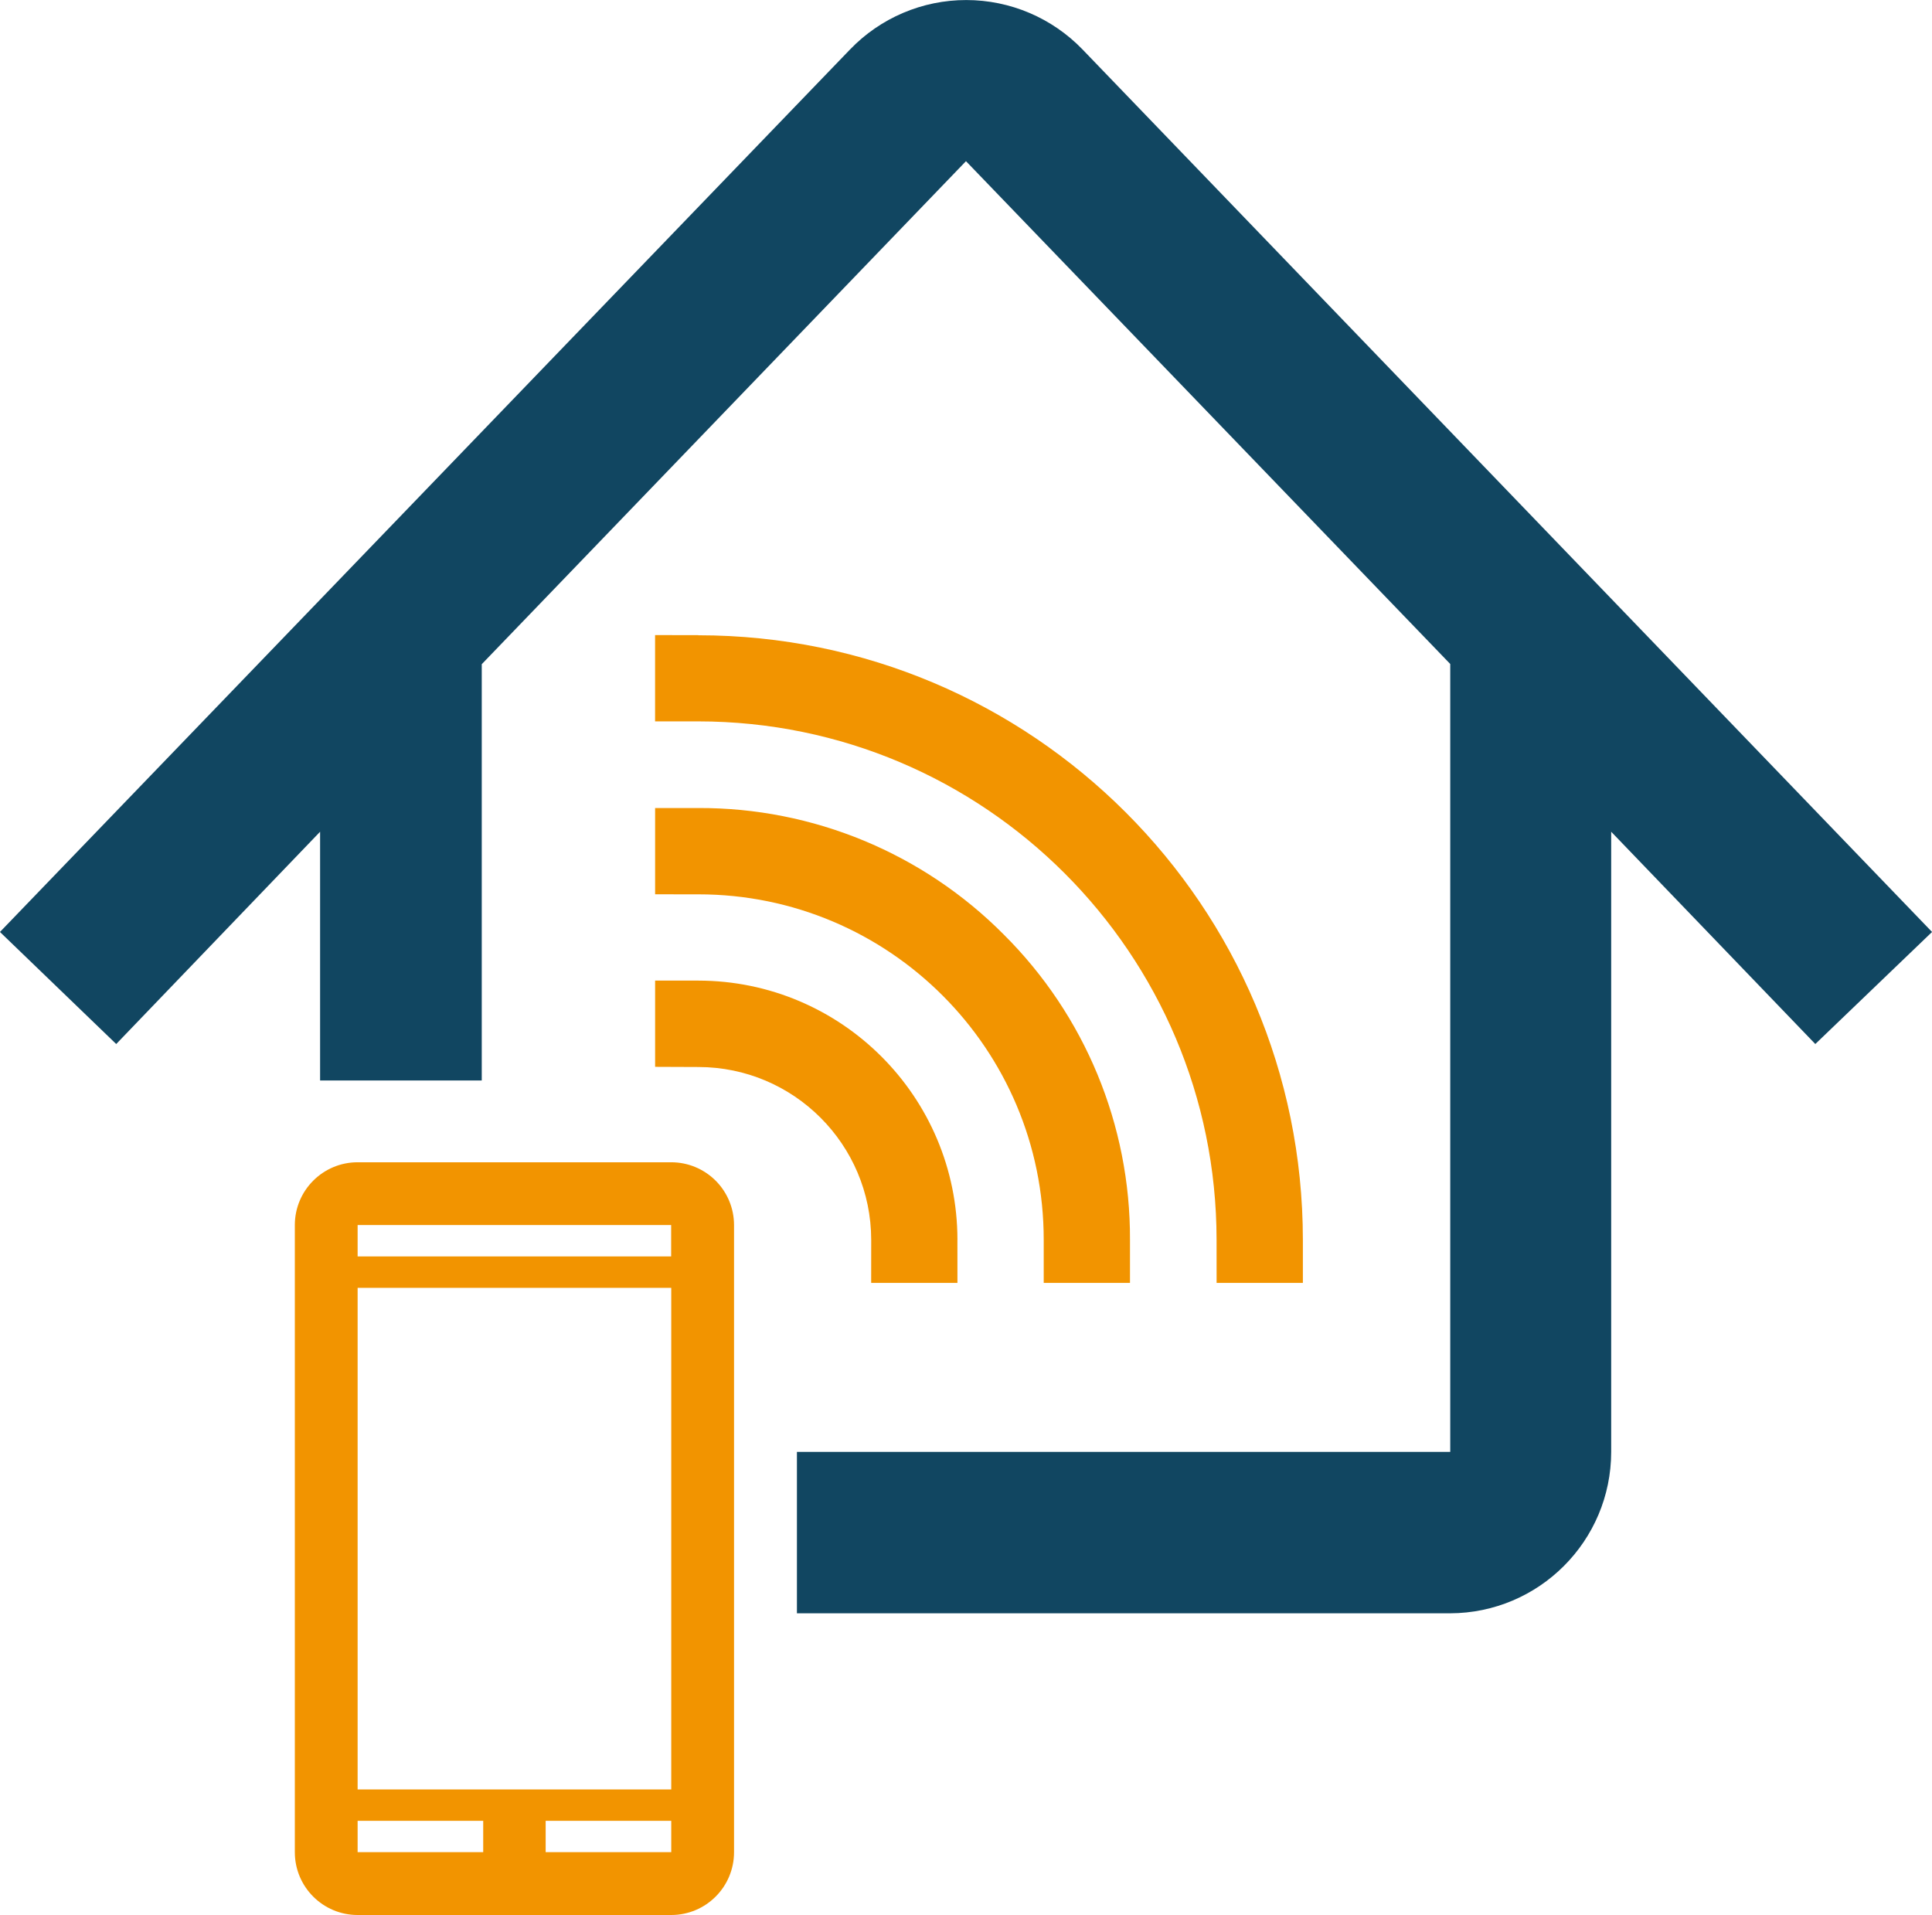
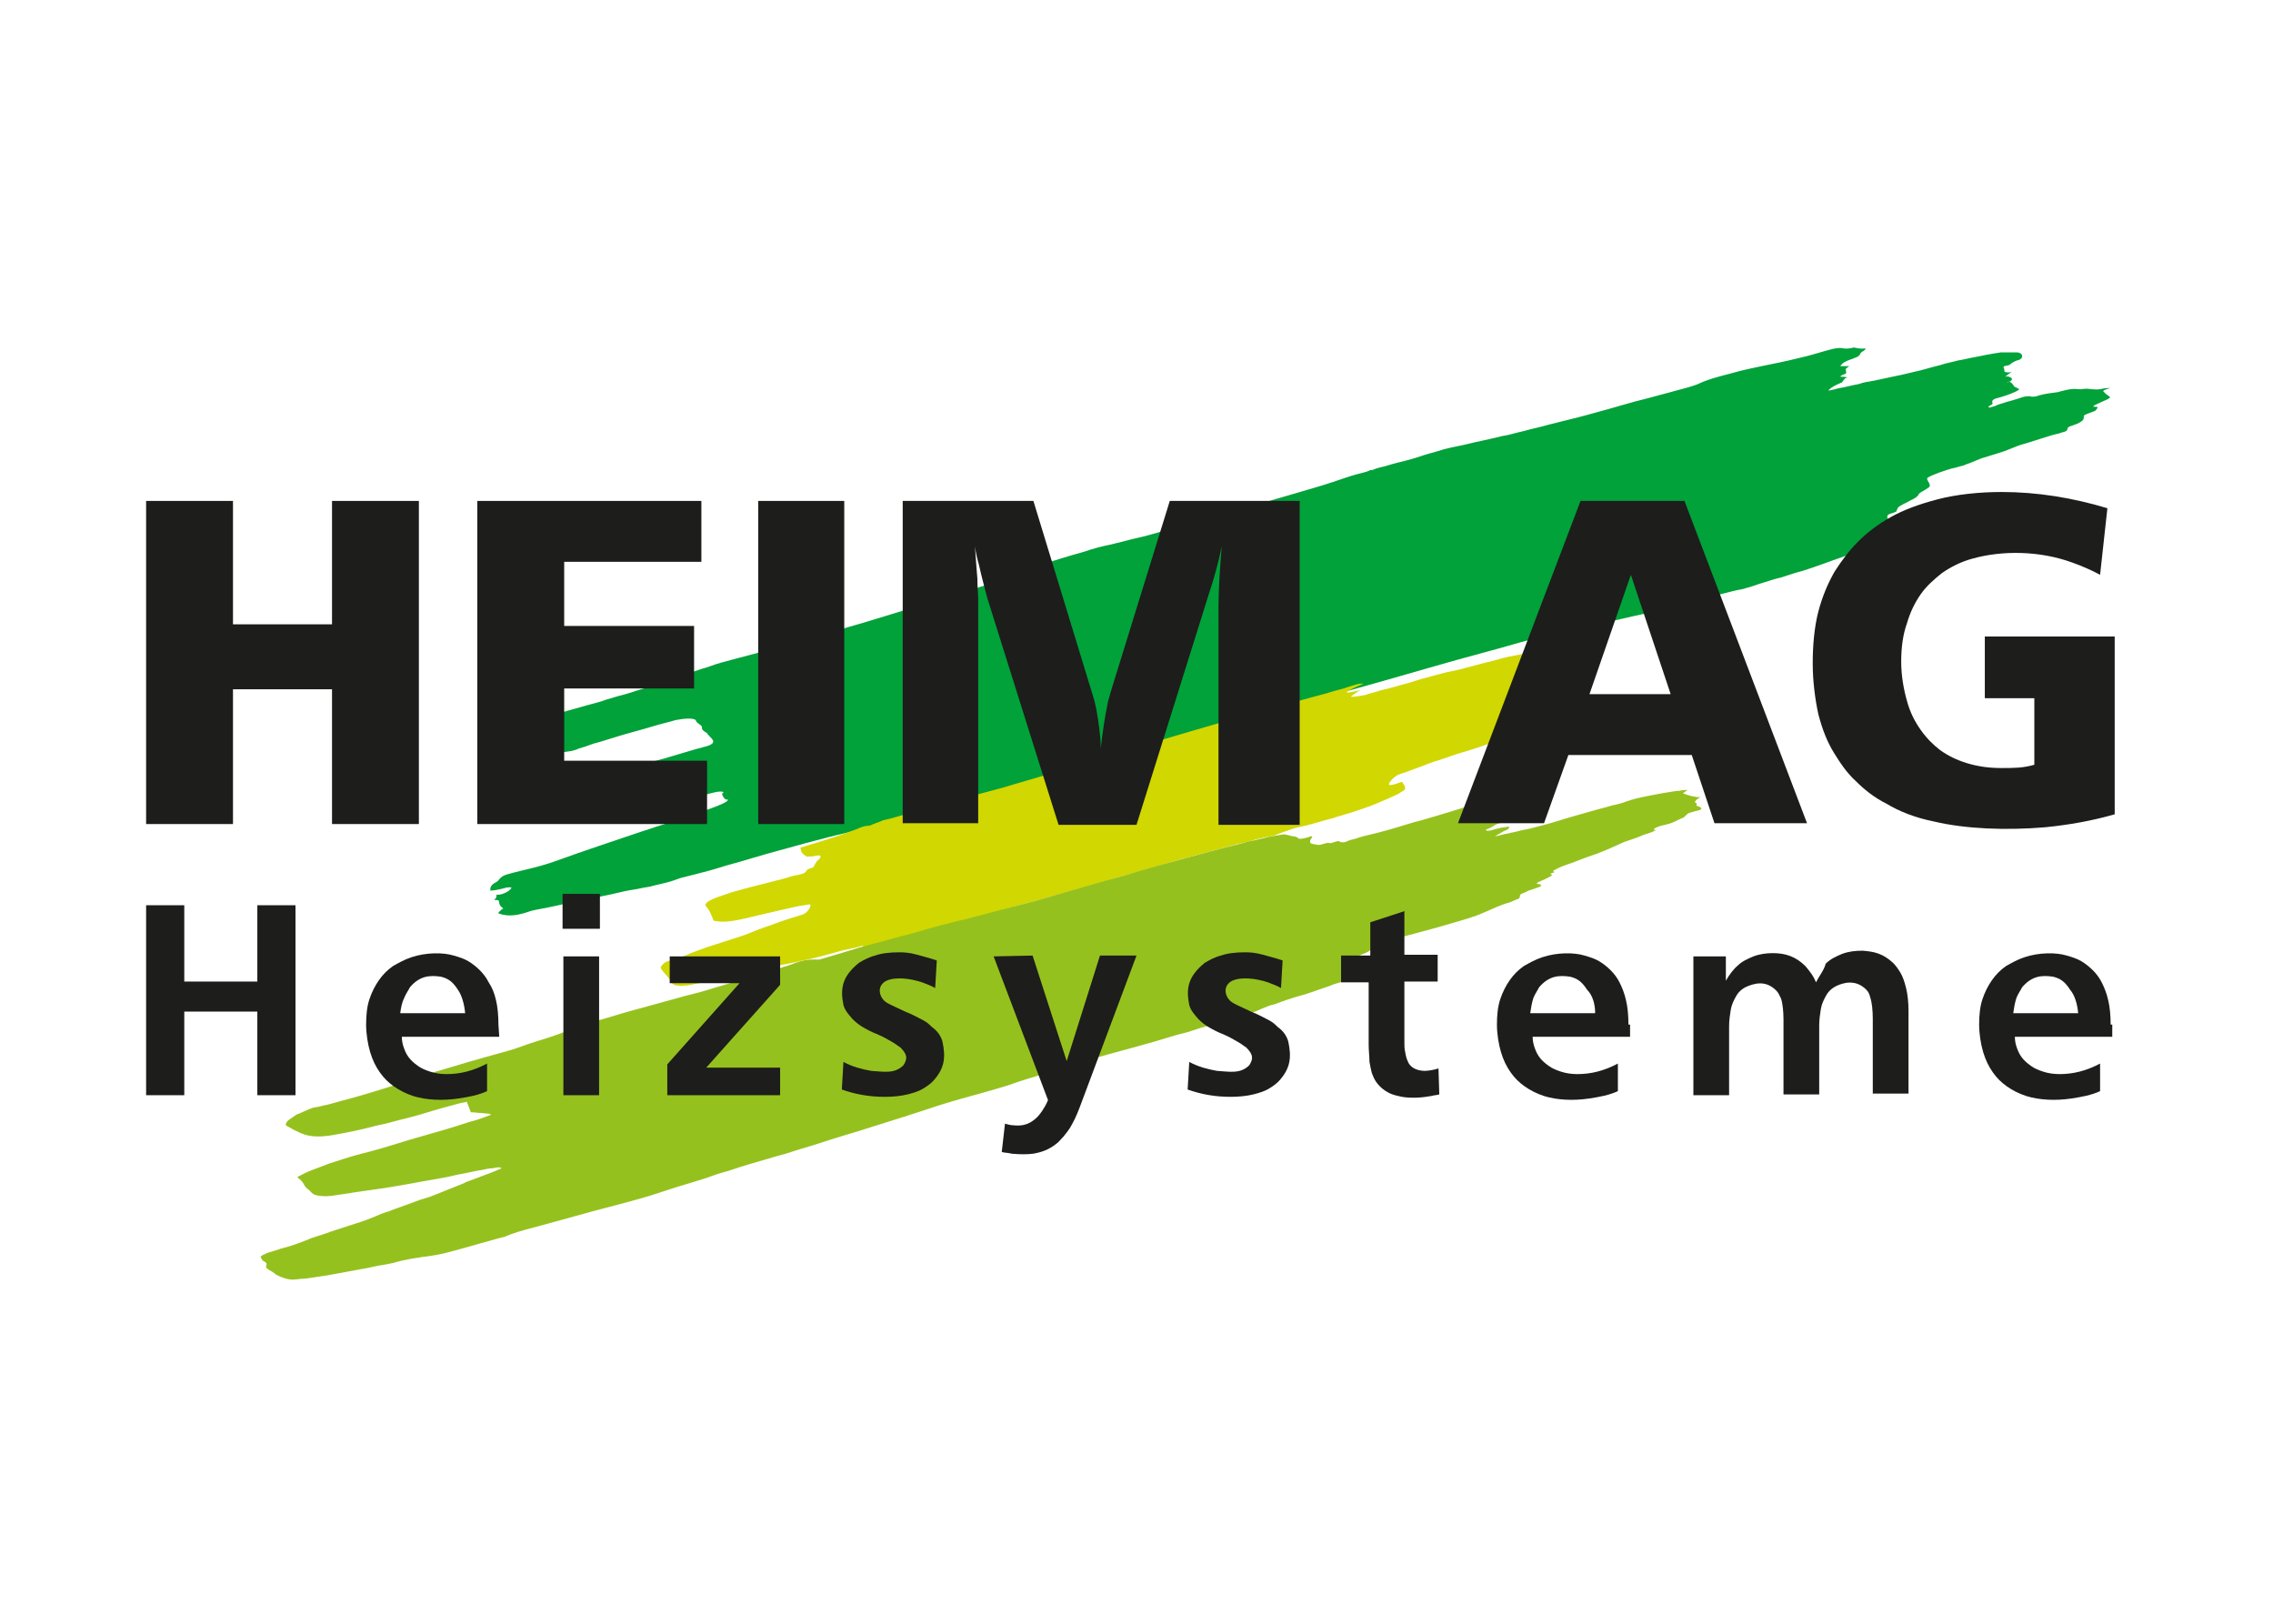
- <svg xmlns="http://www.w3.org/2000/svg" width="39.999" height="39.646" viewBox="0 0 39.999 39.646">
-   <g id="ga_icon_02" transform="translate(-557.001 -418.13)">
-     <g id="Group_568" data-name="Group 568" transform="translate(78 201.248)">
-       <path id="Subtraction_11" data-name="Subtraction 11" d="M-9574.979,20357.154H-9588.5v-3.342h13.526V20337.5L-9585,20327.09l-10.025,10.414v8.619h-3.347v-5.15l-4.221,4.395-2.407-2.32,17.6-18.271a3.335,3.335,0,0,1,2.407-1.023,3.346,3.346,0,0,1,2.406,1.023l17.588,18.271-2.417,2.32-4.226-4.395v12.84A3.344,3.344,0,0,1-9574.979,20357.154Z" transform="translate(10084 -20106.871)" fill="#114661" />
-     </g>
-     <path id="smartphone" d="M167.791,0H161.3A1.3,1.3,0,0,0,160,1.3V14.284a1.3,1.3,0,0,0,1.3,1.3h6.493a1.3,1.3,0,0,0,1.3-1.3V1.3A1.3,1.3,0,0,0,167.791,0Zm0,1.3v.649H161.3V1.3ZM161.3,12.985V2.6h6.493V12.985Zm0,.649h2.6v.649h-2.6Zm6.493.649h-2.6v-.649h2.6l0,.649Z" transform="translate(403.105 442.193)" fill="#f29400" />
-     <path id="Path_1982" data-name="Path 1982" d="M227.578,360.724l.632.631-1.263,1.263-.631-.632a3.582,3.582,0,0,0-5.058,0l-.637.632-1.263-1.263.632-.631a5.37,5.37,0,0,1,7.589,0Zm-3.794-5.147a8.863,8.863,0,0,0-6.321,2.621l-.631.631,1.263,1.263.632-.631a7.15,7.15,0,0,1,10.115,0l.631.631,1.263-1.263-.631-.631A8.863,8.863,0,0,0,223.784,355.577Zm-8.852.09-.632.631,1.263,1.263.631-.631a10.739,10.739,0,0,1,15.178,0l.632.631,1.263-1.263-.631-.631a12.52,12.52,0,0,0-17.7,0Z" transform="translate(670.971 27.805) rotate(45)" fill="#f29400" />
-   </g>
+ <svg xmlns="http://www.w3.org/2000/svg" version="1.1" id="Ebene_2_00000114777933901485981580000007536980042154382739_" x="0px" y="0px" viewBox="0 0 280 200" style="enable-background:new 0 0 280 200;" xml:space="preserve">
+   <style type="text/css">
+ 	.st0{fill-rule:evenodd;clip-rule:evenodd;fill:#00A239;}
+ 	.st1{fill-rule:evenodd;clip-rule:evenodd;fill:#D1D700;}
+ 	.st2{fill-rule:evenodd;clip-rule:evenodd;fill:#95C11E;}
+ 	.st3{fill-rule:evenodd;clip-rule:evenodd;fill:#1D1D1B;}
+ </style>
+   <path class="st0" d="M120.7,72.3c-0.8,0.3-1.7,0.6-3,1s-3,0.9-4.7,1.4c-1.8,0.5-3.6,1.1-6.3,1.9c-2.7,0.8-6.2,1.8-8.6,2.5  s-3.7,1-4.7,1.3c-2.2,0.6-3.1,0.8-4.5,1.2c-0.8,0.2-1.7,0.6-2.5,0.8c-2.1,0.7-3.2,1.1-4.6,1.6s-2.9,0.9-4.4,1.4  c-0.8,0.2-1.8,0.5-2.8,0.8c-0.5,0.2-0.9,0.3-2.4,0.7c-1.4,0.4-3.9,1.1-5.3,1.5s-1.8,0.4-2.3,0.5c-0.4,0.1-0.9,0.2-1.3,0.2  c-0.4,0-0.6,0.1-0.8,0.1s-0.3,0-0.4,0.1c-0.2,0.3,0.2,0.7,0.2,1.2c0,0.1,0.3,0.6,0.7,1c0.5,0.6,1.1,1,1.5,1.2  c0.2,0.1,0.4,0.1,0.6,0.2c0.2,0,0.4,0,1,0c0.5,0,1.4-0.1,2-0.1c1.1-0.1,1.6-0.2,2.3-0.3c0.3-0.1,0.5-0.1,0.9-0.3  c0.4-0.1,1-0.3,1.8-0.6c0.8-0.2,1.7-0.5,3-0.9s2.9-0.8,4.2-1.2c1.3-0.4,2.3-0.6,2.9-0.8c1-0.2,2.2-0.3,2.5,0  c0.1,0.3,0.2,0.3,0.7,0.7c0.2,0.3-0.2,0.4,0.7,0.9c0.2,0.5,1.6,1.1,0,1.6c-1.6,0.4-4.1,1.2-5.9,1.7s-3,0.8-3.9,1  c-2,0.5-2.5,0.6-3.7,0.8c-0.6,0.2-1.4,0.4-2.1,0.5c-0.6,0.1-1.1,0.2-1.7,0.3c-0.6,0.1-1.5,0.2-2.1,0.4c-1.1,0.3-1.2,0.8-1.3,1.3  c0.2,0,0.5,0.1,0.6,0.1s0.2,0.1,0.2,0.2c-0.3,0.1-0.6,0.1-0.9,0.1c-0.2,0.2-0.2,0.4,0.5,0.8c0.2,0.2-0.3,0.4,0.7,0.7  c0.1,0.2,0.4,0.4,0.3,0.5c-0.2,0.2-0.6,0.4,0.1,0.9c0.1,0.1,0.4,0.1,0.6,0.1s0.4,0,0.9,0c0.4,0,1.1-0.1,1.5-0.1  c0.5-0.1,0.7-0.1,1-0.1s0.5-0.1,1.6-0.3c1.1-0.2,3-0.5,4.1-0.7s1.4-0.2,1.8-0.3c1.6-0.4,4-0.8,6.1-1.5c0.8-0.2,1.6-0.5,2.1-0.6  c0.8-0.2,0.9-0.2,1.3-0.2c0.4,0.1,0.2,0.1,0.1,0.2s0,0.4,0.3,0.7c0.1,0.1,0.3,0.1,0.4,0.1c-0.1,0.2-0.3,0.3-0.7,0.5  c-0.6,0.3-2.3,0.9-3.8,1.4c-0.7,0.2-1.2,0.4-2,0.7c-1.4,0.4-3.2,1-4.7,1.5c-3.2,1.1-6.6,2.2-9.6,3.3c-1.6,0.6-3.2,1-4.5,1.3  c-0.4,0.1-0.8,0.2-1.2,0.3c-0.6,0.2-1.2,0.2-1.7,0.8c-0.3,0.5-0.9,0.4-1.1,1.1c0,0.1,0,0.2,0,0.3c0.3,0,1-0.1,1.7-0.3  c0.3-0.1,0.4-0.1,0.6-0.1c0.1,0,0.3,0,0.3,0c0,0.3-0.8,0.8-1.5,0.9c-0.1,0-0.3,0-0.3,0c-0.1,0.1,0,0.3-0.1,0.4s-0.2,0.2-0.2,0.2  c0,0.1,0.2,0,0.5,0.1c0.2,0.2-0.1,0.5,0.6,1c-0.2,0.1-0.4,0.3-0.5,0.4s-0.1,0.1-0.1,0.2c1.3,0.5,2.6,0.2,4-0.3  c0.8-0.2,2.1-0.4,3.4-0.7c1.4-0.3,2.4-0.6,3.3-0.7c0.9-0.2,2.7-0.5,4.3-0.9c0.8-0.2,1.5-0.3,2.1-0.4c0.5-0.1,0.9-0.2,1.6-0.3  c0.7-0.2,1.7-0.4,2.4-0.6c0.7-0.2,1.1-0.4,1.5-0.5s0.8-0.2,1.6-0.4c0.8-0.2,2-0.5,3.9-1.1c1.9-0.5,4.4-1.3,6.3-1.8s3.2-0.9,4.4-1.2  c1.2-0.3,2.2-0.6,4-1c1.8-0.5,4.2-1.1,6.6-1.8c2.4-0.7,4.7-1.3,6.4-1.8c1.7-0.5,2.8-0.7,3.8-1s2-0.5,3.6-0.9c1.5-0.4,3.7-1,5.9-1.7  s4.6-1.4,7.3-2.2c2.6-0.8,5.6-1.6,7.4-2.2c1.9-0.5,2.7-0.8,3.2-0.9s0.7-0.2,1-0.3c0.3-0.1,0.7-0.2,1.4-0.4c0.7-0.2,1.7-0.5,2.7-0.8  c1.1-0.3,2.2-0.6,3.7-1.1c1.5-0.4,3.4-0.9,6-1.6c2.5-0.7,5.7-1.6,8.5-2.4s5.2-1.5,7.7-2.2s5.2-1.4,6.9-1.9s2.6-0.7,3.4-0.9  c0.9-0.2,1.8-0.5,2.5-0.6c1.8-0.4,2.9-0.6,4.1-0.9c0.9-0.2,1.8-0.4,2.7-0.6c1.3-0.3,3-0.7,4.1-0.9c0.4-0.1,0.8-0.2,1.5-0.3  c0.7-0.2,1.6-0.4,2.6-0.7c1-0.3,2.1-0.6,3.2-0.9c1.1-0.3,2.3-0.6,3.1-0.8c0.8-0.2,1.2-0.2,1.7-0.4c0.5-0.1,1.2-0.4,1.9-0.6  s1.5-0.5,2.4-0.7c0.9-0.3,1.8-0.6,2.6-0.8c1.9-0.6,3.1-1.1,4.6-1.6s3.3-1.5,5.2-2c0.2-0.1,0.4-0.2,0.6-0.4l-1,0.2  c0.1-0.1,0.2-0.2,0.3-0.3c0.1-0.1,0.2-0.1,0.1-0.2c-0.2-0.1-0.6-0.1-1.3,0c-0.1,0-0.2,0-0.2-0.1c0.4-0.2,0.8-0.4,1.1-0.5  s0.6-0.2,0.7-0.3c0.1-0.1,0-0.1,0-0.2c-0.2-0.1-0.3-0.3,0-0.5c0.8-0.3,0-0.6,0.4-1c0.3-0.2,0.4-0.1,1-0.4c0.1-0.2,0.1-0.5,0.5-0.7  c0.3-0.2,0.8-0.4,1.3-0.7c0.5-0.2,0.9-0.5,1-0.8c0.2-0.2,0.7-0.4,1.1-0.7c0.6-0.3-0.2-0.9-0.1-1.2c0.1-0.1,0.3-0.2,0.5-0.3  s0.5-0.2,1-0.4c0.6-0.2,1.4-0.5,2-0.6c0.6-0.2,0.9-0.2,1.3-0.4c0.9-0.3,1.6-0.7,2.4-0.9c1.2-0.4,2.1-0.6,3-1  c0.3-0.1,0.7-0.3,1.3-0.5c0.7-0.2,1.7-0.5,2.6-0.8c0.9-0.3,1.6-0.5,2.1-0.6c0.5-0.2,0.9-0.2,1-0.4c0.1-0.1,0.1-0.2,0.1-0.3  c0.3-0.3,1-0.3,1.7-0.8c0.3-0.2,0.3-0.4,0.3-0.7c0.2-0.2,0.7-0.3,1.4-0.6c0.1-0.1,0.2-0.2,0.3-0.4c0-0.1-0.2-0.1-0.3-0.1  c-0.2,0-0.3,0-0.2-0.1c0.1-0.1,0.6-0.3,1-0.5c0.5-0.2,0.9-0.4,1-0.5c0.1-0.2-0.4-0.3-0.7-0.7c-0.4-0.2,0.4-0.4,0.8-0.5  c-0.4,0-0.7,0-1.1,0.1c-0.9,0.2-1.6-0.1-2.2,0s-0.9,0-1.2,0c-0.5,0-1.3,0.2-2,0.4c-0.8,0.1-1.6,0.2-2.3,0.4  c-0.5,0.2-0.9,0.2-1.2,0.1c-0.6,0-0.8,0.1-1.4,0.3c-0.4,0.1-0.9,0.3-1.4,0.4c-0.5,0.2-1.1,0.3-1.4,0.5c-0.4,0.1-0.6,0.2-0.7,0.2  c-0.3-0.1-0.2-0.1,0.3-0.4c0.2-0.2-0.3-0.4,0.4-0.7c0.4-0.1,1.1-0.3,1.9-0.6c0.5-0.2,0.9-0.4,1-0.5s-0.2-0.2-0.4-0.3  c-0.3-0.1-0.2-0.3-0.6-0.6c-0.1-0.1-0.3-0.1-0.5,0c0.4,0,0.9-0.4,0.5-0.6c-0.2-0.1-0.4-0.2-0.7-0.1l0.8-0.6c-0.3,0.1-0.6,0.1-0.8,0  c-0.1,0-0.1-0.1-0.1-0.3c0-0.1-0.1-0.2-0.1-0.3c0.1-0.2,0.5-0.1,0.8-0.3c0.2-0.2,0.7-0.5,1.2-0.6c0.3-0.2,0.3-0.3,0.3-0.5  c-0.1-0.3-0.4-0.4-0.7-0.4c-0.6,0-1,0-1.9,0c-0.6,0.1-1.3,0.2-1.8,0.3s-0.9,0.2-1.5,0.3s-1.3,0.3-2,0.4c-0.7,0.2-1.4,0.3-2.3,0.6  c-0.9,0.2-2.1,0.6-3.1,0.8c-0.9,0.2-1.6,0.4-2.2,0.5c-1.4,0.3-1.9,0.4-2.8,0.6c-0.6,0.1-1.3,0.2-1.8,0.4c-1.1,0.2-1.7,0.4-2.4,0.5  c-0.5,0.1-1,0.3-1.4,0.3c0.5-0.5,1-0.7,1.7-1c0.1-0.1,0.2-0.3,0.3-0.4c0.1-0.1,0.2-0.2,0.4-0.2c-0.3-0.1-0.6-0.1-0.9-0.1  c0.1-0.2,0.3-0.2,0.7-0.4c0.1-0.1-0.1-0.4,0-0.6c0.1-0.1,0.3-0.2,0.4-0.3h-1.1c0.3-0.5,0.9-0.7,1.5-0.9c0.4-0.2,0.8-0.2,1-0.7  c0.1-0.2,0.6-0.3,0.6-0.6c-0.5,0.1-1,0-1.4-0.1c-0.5,0.1-0.9,0.2-1.4,0.1c-0.4-0.1-1,0-1.7,0.2c-0.8,0.2-2.3,0.7-3.7,1  c-2,0.5-3.2,0.7-4.6,1c-1,0.2-2.4,0.5-3.8,0.9c-0.8,0.2-1.5,0.4-2.2,0.6c-0.6,0.2-1.2,0.4-1.6,0.6c-0.4,0.2-0.8,0.3-1.4,0.5  c-1.4,0.4-3.4,0.9-5.2,1.4c-2.1,0.5-3.9,1.1-5.8,1.6c-2.1,0.6-4.2,1.1-6.2,1.6c-1,0.3-2.1,0.5-3.1,0.8c-1,0.2-1.8,0.5-2.6,0.6  c-2,0.5-3.2,0.7-4.8,1.1c-0.9,0.2-2.1,0.4-3.3,0.8c-0.6,0.2-1.2,0.3-2,0.6c-0.9,0.3-2,0.6-2.9,0.8c-0.8,0.2-1.3,0.4-1.8,0.5  c-0.4,0.1-0.8,0.2-1,0.3s-0.3,0.1-0.4,0.1c-0.1,0-0.1,0-0.3,0.1s-0.6,0.2-1.4,0.4c-0.8,0.2-1.9,0.6-3.1,1c-1.2,0.4-2.6,0.8-4.3,1.3  s-3.8,1.1-6.2,1.8s-5,1.4-7.1,2s-3.5,1-4.6,1.3c-1,0.3-1.6,0.4-2.4,0.6c-0.8,0.2-1.9,0.5-2.8,0.7c-1,0.2-1.8,0.4-3.3,0.9  c-1.5,0.4-3.7,1.1-5.6,1.7s-3.4,1-4.5,1.4C122.3,71.8,121.5,72.1,120.7,72.3" />
+   <path class="st1" d="M105.6,102.1c-0.6,0.2-1.3,0.5-2.5,0.9s-2.8,0.9-4.5,1.4c0.1,0.4,0,0.7,0.8,1.1c0.3,0.1-0.2,0,0.1,0  c0.4,0,0.7,0,1-0.1c0.3,0,0.4-0.1,0.5,0c0.2,0.1,0,0.4-0.3,0.6c-0.2,0.2-0.3,0.5-0.5,0.8c-0.1,0.1-0.3,0.1-0.5,0.2  c-0.5,0.1-0.2,0.5-1.1,0.7c-0.5,0.1-1.1,0.2-1.6,0.4c-1.1,0.3-2.7,0.7-4.3,1.1c-0.8,0.2-1.4,0.4-2.2,0.6c-0.7,0.2-1.5,0.5-2.1,0.7  s-0.9,0.4-1.1,0.5c-0.6,0.4-0.4,0.6-0.1,0.9c0.2,0.3,0.5,0.9,0.7,1.5c1.2,0.3,2.7,0,4-0.3c1.2-0.3,3.8-0.9,5.6-1.3  c0.8-0.2,1.5-0.3,2.2-0.4c0.4-0.1-0.1,1.1-1,1.3c-1,0.3-2.3,0.7-3.6,1.2c-1.5,0.5-2.2,0.8-3.2,1.2c-1.1,0.4-3.1,1-4.9,1.6  c-0.8,0.3-1.4,0.5-1.9,0.7c-0.9,0.4-1.4,0.6-2.2,0.8c-0.3,0.1-0.7,0.2-0.9,0.3c-0.3,0.2-0.6,0.5-0.6,0.7c0,0.3,1,1.1,1.3,1.8  c0.2,0.3,0.5,0.4,0.8,0.4c0.2,0,0.4,0.1,0.8,0c0.4,0,0.9-0.1,1.8-0.3c0.9-0.2,2.1-0.4,3-0.6s1.5-0.3,2.1-0.5c1.2-0.3,2.1-0.5,3-0.7  c1.3-0.3,2.8-0.6,3.9-0.8c0.4-0.1,0.8-0.2,1.3-0.3c1-0.2,2.5-0.6,3.9-1c0.7-0.2,1.3-0.3,1.7-0.4c0.6-0.1,0.8-0.2,1.2-0.3  c0.1,0,0.2,0.1,0.2,0.1c0.1,0.2,0.6,0,1.1-0.1c0.3-0.1,0.6-0.1,1.6-0.4s2.5-0.7,4.3-1.2s3.8-1,5.7-1.6c1.9-0.5,3.8-1.1,6.1-1.7  c4.4-1.2,10.4-2.9,15.9-4.5c2.7-0.8,5.2-1.5,7.1-2c1.9-0.5,3.1-0.8,4.1-1.1c1-0.2,1.8-0.4,2.4-0.6c0.6-0.1,1-0.3,1.4-0.3  c1.1-0.2,0.9-0.2,1.4-0.4c0.3-0.1,0.8-0.3,1.4-0.5c0.5-0.2,1-0.3,1.9-0.5s2.1-0.6,3.3-0.9c1.2-0.4,2.4-0.7,3.2-1  c1.5-0.5,2-0.7,2.9-1.1c0.7-0.3,1.2-0.5,1.8-0.8c0.3-0.1,0.5-0.3,0.7-0.4c0.7-0.3,0.3-0.8,0-1.2c-0.4,0.1-1,0.4-1.5,0.4  c-0.4,0,0.4-1,1.1-1.3c1-0.3,1.9-0.7,2.8-1c0.5-0.2,1-0.4,1.6-0.6c0.7-0.2,1.5-0.5,2.7-0.9c1.3-0.4,3-0.9,4-1.3  c1.1-0.3,1.5-0.5,1.7-0.6c0.3-0.1,0.4-0.2,0.6-0.3c0.5-0.1,0.5-0.3,0.6-0.6c0.2-0.3,0.6-0.5,0.9-0.8c-0.4-0.1-0.8-0.2-1.2-0.2  c-0.5-0.1-0.9-0.2-1.3-0.2c0.1-0.2,0.4-0.4,0.4-0.5c-0.1-0.1-0.3-0.2-0.1-0.4c0.2-0.1,0.8-0.3,1.3-0.4c0.6-0.1,1.6-0.4,2.6-0.7  c0.4-0.1,0.7-0.2,0.9-0.3c0.2-0.1,0.2-0.1,0.2-0.1c-0.1-0.1-0.3-0.2-0.5-0.2s-0.4,0-0.3-0.1c0.4-0.2,1.7-0.6,2.6-0.9  c-0.4,0.1-0.8,0.1-1.2,0.2s-0.8,0.1-1,0.1c-0.5,0-0.4-0.3-0.5-0.5c-0.6,0.1-1.4,0.3-2.1,0.5c-0.5,0.1-0.8,0.1-1.1,0.2  c-0.4,0.1-0.3-0.1,0-0.3c0.3-0.1,0.9-0.3,1.4-0.3c0.7,0,2.3-0.7,3.7-1c0.4-0.1,0.7-0.1,1.2-0.2s1.1-0.3,1.6-0.4s0.8-0.2,1.1-0.3  c-1.1,0.1-2.1,0.2-3.1,0.4c-1,0.1-1.9,0.3-2.7,0.4c-0.8,0.2-1.6,0.4-2,0.4c-0.5,0.1-0.7,0.1-0.9,0c0.4-0.2,0.9-0.4,1.4-0.6  c0.4-0.2,0.8-0.3,0.9-0.7c0.1-0.2,0.4-0.2,0.6-0.4c-0.1,0-0.3,0-0.4,0c-0.7-0.1,0.2-0.1,0.5-0.5c0.2-0.2,0.4-0.2,0.6-0.3  c0.1,0,0.3-0.1,0.4-0.2c0.2-0.1-0.1-0.2-0.2-0.4c0-0.1,0.1-0.1,0.2-0.2c0.1-0.1,0.3-0.2,0.1-0.3c-0.4-0.1-0.3,0-0.7,0  c-0.3,0-0.7,0-1.1-0.1c0.5-0.2,1.3-0.4,2-0.6c-1.1-0.1-2,0.2-3.2,0.4c-0.5,0.1-0.9,0.2-1.5,0.3c-0.6,0.1-1.4,0.4-2.3,0.6  c-0.9,0.2-1.9,0.5-2.7,0.7s-1.5,0.4-2.1,0.5s-1.2,0.3-2,0.5s-1.9,0.5-3.1,0.9c-1.2,0.3-2.4,0.7-3.4,0.9c-0.9,0.3-1.5,0.4-2,0.6  c-0.5,0.1-1.7,0.3-1.8,0.2c0.4-0.3,0.8-0.6,1.2-0.8c-0.4,0.1-0.9,0.2-1.4,0.3c-0.5,0-0.3-0.1-0.1-0.2c0.5-0.3,1.2-0.6,1.9-0.9  c-0.3,0-0.6,0-0.9,0.1c-0.3,0.1-0.7,0.2-1.3,0.4c-0.5,0.2-1.2,0.3-2.4,0.7c-1.2,0.3-2.9,0.8-4.8,1.3c-1.8,0.5-3.8,1-5.8,1.6  s-4.2,1.2-6.2,1.8c-2,0.6-3.8,1.1-5.7,1.7s-4.1,1.2-6,1.8c-1.9,0.6-3.7,1.1-5.6,1.7c-1.9,0.6-4.1,1.2-5.7,1.7  c-3.3,0.9-4.5,1.2-6.5,1.7c-1,0.3-2.3,0.6-3.5,1c-1.2,0.3-2.4,0.7-3.1,0.9c-1.7,0.5-1.5,0.3-2.1,0.6c-0.3,0.1-0.8,0.3-1.3,0.5  C106.7,101.7,106.2,101.8,105.6,102.1" />
+   <path class="st2" d="M98,118.6c-0.6,0.2-1,0.4-1.5,0.5c-0.5,0.2-1,0.4-1.8,0.6c-1.7,0.5-4.4,1.3-6.8,2c-1.2,0.4-2.4,0.7-3.6,1  c-2.5,0.7-4.7,1.3-6.9,1.9c-1.1,0.3-2.3,0.7-3.4,1s-2,0.6-2.8,0.9c-2.2,0.8-3.2,1.2-4.9,1.7c-0.6,0.2-1.3,0.4-1.8,0.6  c-0.6,0.2-1.1,0.4-1.8,0.6c-1.4,0.4-4.4,1.2-7,2c-2.7,0.8-4.4,1.3-6.3,2c-2.1,0.7-4.4,1.4-6.6,2c-1.2,0.3-2.4,0.7-3.1,0.8  c-0.7,0.2-0.9,0.2-1,0.2c-0.7,0.2-1.4,0.6-2.2,0.9c-0.3,0.2-0.7,0.5-1,0.7c-0.2,0.2-0.3,0.4-0.3,0.6c0.7,0.4,1.5,0.9,2.5,1.2  c1.1,0.3,2.4,0.2,3.9-0.1c1.7-0.3,3-0.6,4.2-0.9c0.6-0.2,1.4-0.3,2.1-0.5c0.7-0.2,1.5-0.4,2.7-0.7s2.7-0.8,3.8-1.1s1.8-0.5,2.2-0.6  s0.7-0.1,0.9-0.2L58,137c0.5,0,1,0.1,1.4,0.1c0.6,0.1,0.8,0,1.1,0.2c-0.8,0.3-1.5,0.6-2.7,0.9c-1.2,0.4-2.8,0.9-4.6,1.4  s-3.8,1.1-5.4,1.6c-1.6,0.5-2.9,0.8-4,1.1s-2.2,0.7-3.2,1c-1,0.4-1.9,0.7-2.6,1c-0.7,0.3-1,0.5-1.4,0.7c0.6,0.4,0.8,0.8,0.9,1  c0.1,0.2,0.3,0.4,0.6,0.6c0.2,0.2,0.4,0.5,0.8,0.6c0.4,0.1,1,0.2,1.9,0.1c0.8-0.1,1.9-0.3,3.3-0.5c1.3-0.2,3-0.4,4.1-0.6  c2.3-0.4,2.4-0.4,3.4-0.6c0.5-0.1,1.2-0.2,1.7-0.3c1.1-0.2,1.8-0.3,3-0.6c1.2-0.2,2.3-0.5,3.1-0.6c0.4-0.1,0.9-0.2,1.3-0.2  c0.5-0.1,0.8-0.2,1.1,0c-0.7,0.3-1.4,0.6-2,0.8c-1,0.4-1.6,0.6-2.4,0.9c-0.3,0.2-0.7,0.3-1.4,0.6s-1.8,0.7-2.5,1s-1.2,0.4-1.8,0.6  c-1.1,0.4-2.4,0.9-3.3,1.2c-0.4,0.2-0.9,0.3-1.4,0.5s-0.9,0.4-1.7,0.7s-1.8,0.6-2.7,0.9c-0.9,0.3-1.6,0.5-2.4,0.8  c-0.8,0.3-1.7,0.5-2.3,0.8c-1.3,0.5-2.1,0.8-3.3,1.1c-0.6,0.2-1.2,0.4-1.6,0.5c-0.4,0.2-0.7,0.3-0.8,0.4c-0.2,0.1,0,0.3,0.2,0.6  c0.4,0.2,0.5,0.3,0.4,0.6c-0.2,0.4,0.7,0.6,1.2,1.1c0.6,0.3,1.5,0.7,2.3,0.6c0.3,0,0.7-0.1,1.1-0.1c0.4,0,0.7-0.1,1.5-0.2  c0.8-0.1,2-0.3,3-0.5c1.1-0.2,2.1-0.4,2.7-0.5c0.7-0.1,1-0.2,1.5-0.3c0.9-0.2,2-0.3,2.9-0.6c0.8-0.2,1.8-0.4,2.6-0.5  c0.4-0.1,0.8-0.1,1.4-0.2c0.6-0.1,1.3-0.2,2.4-0.5c1.1-0.3,2.6-0.7,3.6-1s1.5-0.4,1.8-0.5c0.6-0.2,0.8-0.2,1.1-0.3  c0.2,0,0.3-0.1,1.1-0.4c0.8-0.3,2.3-0.7,4.2-1.2c1.8-0.5,4-1.1,5.8-1.6c3.4-0.9,5-1.3,7-1.9c1-0.3,2.1-0.7,3.4-1.1  c1.3-0.4,2.7-0.8,3.6-1.1s1.3-0.5,2.1-0.7c0.8-0.2,1.8-0.6,3.2-1c1.4-0.4,3-0.9,4.5-1.3c1.5-0.5,3-0.9,4.8-1.5s4-1.2,5.8-1.8  c3.5-1.1,4.8-1.5,6.6-2.1c0.9-0.3,2.1-0.7,3.5-1.1c1.3-0.4,2.9-0.8,3.9-1.1c1.1-0.3,1.7-0.5,2.4-0.7c0.7-0.2,1.4-0.5,2.4-0.8  s2.3-0.7,4.1-1.3c1.7-0.5,3.9-1.2,6.1-1.8c2.2-0.6,4.4-1.2,5.8-1.6c1.3-0.4,1.7-0.5,2-0.6c1.2-0.4,1.7-0.4,2.8-0.8s2.8-0.8,4.4-1.3  c0.8-0.2,1.6-0.5,2.3-0.7s1.2-0.4,1.6-0.6c0.7-0.3,1.2-0.5,1.7-0.6c0.3-0.1,1.3-0.5,2.3-0.8c0.6-0.2,1.1-0.3,1.7-0.5  c1.1-0.4,2.1-0.7,2.9-1c0.4-0.2,0.9-0.3,1.2-0.4c1-0.4,1.4-0.5,1.8-0.7c0.5-0.3,0.8-0.3,1.3-0.5c0.2-0.1,0.3-0.1,0.3-0.2  s-0.2,0-0.4,0c-0.4-0.1-1.1,0.3-1.4,0.1c-0.1,0-0.2,0-0.4,0.1c-0.2,0-0.4,0.1-0.4,0c-0.1-0.1,0.3-0.3,0.5-0.3c0.1,0,0.2-0.1,0.3-0.2  s0.1-0.2,0.2-0.3c-0.2,0-0.5-0.1-0.6-0.3c-0.3-0.3,0.3-0.5,0.4-0.7c0.6-0.2,0.7-0.3,1.2-0.5c0.6-0.2,0.8-0.4,1.1-0.6  c0.2-0.1,0.5-0.2,0.8-0.2c0.3-0.1,0.6-0.1,0.8-0.2c0.3-0.2,0.2-0.5,0.2-0.7c0.7-0.1,1.5-0.3,2.3-0.5c1.5-0.4,3.8-1,5.8-1.6  c1.7-0.5,2.8-0.8,3.9-1.3c0.5-0.2,1.1-0.5,1.6-0.7s1-0.4,1.4-0.5s0.7-0.3,1-0.4c0.7-0.2,0.2-0.4,0.6-0.7c0.3-0.1,0.5-0.2,0.9-0.4  c0.3-0.1,0.6-0.2,0.9-0.3c0.2-0.1,0.4-0.1,0.5-0.2c0.1,0,0.2-0.1,0.1-0.2s-0.2-0.1-0.3-0.1c-0.6-0.1,0.4-0.4,0.8-0.6  c0.2-0.1,0.4-0.2,0.6-0.3c0.2-0.1,0.3-0.2,0.3-0.2c0-0.1-0.2-0.1-0.2-0.1c0-0.1,0.2-0.2,0.3-0.2s0.2-0.1,0.2-0.1l-0.2-0.1  c0.2-0.2,1.1-0.6,1.7-0.8c0.7-0.2,1.8-0.7,3-1.1c1.8-0.6,2.7-1.1,4.1-1.7c0.9-0.3,1.8-0.6,2.2-0.8c0.2-0.1,0.6-0.2,0.9-0.3  c0.3-0.1,0.7-0.3,0.7-0.3c0.1-0.1-0.1-0.1-0.2-0.1c0-0.2,0.8-0.5,1.4-0.6c0.4-0.1,0.8-0.2,1.2-0.4c0.4-0.2,0.8-0.4,1.1-0.5  c0.5-0.5,0.5-0.5,0.8-0.6s0.7-0.2,1.1-0.3c0.3-0.1,0.4-0.2,0.1-0.4c-0.2-0.1-0.4-0.1-0.4-0.2c-0.1-0.1,0.1-0.1,0-0.2  c0-0.1-0.2-0.1-0.2-0.2c0-0.2,0.4-0.5,0.7-0.6c-0.7,0-1.5-0.2-2.2-0.5c0.2-0.1,0.4-0.3,0.6-0.4c-0.3,0-0.6,0-1,0.1  c-0.4,0-0.8,0.1-1.5,0.2s-1.6,0.3-2.2,0.4c-1.5,0.3-1.9,0.4-2.8,0.7c-0.5,0.2-1.2,0.4-1.8,0.5c-0.6,0.2-1.1,0.3-1.8,0.5  c-1.4,0.4-3.6,1-5.5,1.6c-1,0.3-1.9,0.5-2.6,0.7c-0.7,0.2-1.1,0.2-1.4,0.3c-0.7,0.2-0.9,0.2-1.3,0.3c-0.2,0.1-0.6,0.1-0.9,0.2  c-0.4,0.1-0.8,0.2-0.9,0.2c-0.1,0,0.7-0.4,1-0.6c0.2-0.1,0.5-0.2,0.6-0.3c0.1-0.1,0.1-0.2,0.1-0.3c-0.4,0.1-0.8,0.1-1.2,0.2  s-0.8,0.2-1.1,0.3c-0.4,0-0.4,0.1-0.6-0.1c0.9-0.3,1.1-0.6,1.4-0.7c0.5-0.2,1.4-0.4,2.2-0.6c0.6-0.2,1.1-0.3,1.5-0.5  c0.1-0.1,0.5-0.2,0-0.4c-0.1,0-0.3,0-0.4,0c-0.4,0-0.1-0.2,0-0.4c0-0.1-0.3-0.1-0.5-0.3c0.3-0.1,0.8-0.2,0.9-0.5  c0.1-0.1,0.2-0.1,0.3-0.1s0.2-0.1,0.2-0.2s-0.1-0.3-0.3-0.3s-0.4,0.1-0.7,0.2s-0.6,0.2-0.7,0.2c-0.1,0,0.2-0.3,0.4-0.5  c0.2-0.1,0.4,0,0.7-0.4c-1.2,0.2-2.6,0.5-3.9,0.8c-0.6,0.1-1.2,0.3-2.1,0.5c-0.9,0.2-2.1,0.6-3.4,1c-1.4,0.4-2.9,0.9-4.5,1.3  c-1.6,0.5-3.3,1-4.5,1.3c-1.3,0.3-2.1,0.5-2.6,0.7c-0.5,0.1-0.8,0.2-1,0.3c-0.4,0.2-0.8,0.2-1.1,0c-0.4,0-1,0.4-1.3,0.2  c-0.6,0.1-1,0.4-1.6,0.2c-0.2,0-0.4-0.1-0.5-0.1c-0.2-0.2-0.1-0.4,0-0.6c0.1-0.1,0.2-0.2,0.1-0.3c-0.2,0-1.1,0.4-1.6,0.3  c-0.2-0.2-0.5-0.3-0.8-0.3c-0.5-0.1-0.9-0.3-1.3-0.2c-0.5,0.1-1.3,0.2-2.1,0.4c-0.5,0.1-1.1,0.3-1.8,0.4c-0.7,0.2-1.5,0.4-2.7,0.7  c-1.2,0.3-2.7,0.7-4.9,1.3c-2.2,0.6-5.2,1.4-8.1,2.3c-3,0.8-6,1.7-8.8,2.5c-2.7,0.8-5.2,1.4-7.1,1.9s-3.2,0.9-4.7,1.2  c-1.5,0.4-3.1,0.8-4.4,1.2c-1.3,0.4-2.3,0.6-3.3,0.9c-1.1,0.3-2.2,0.6-3,0.8c-0.8,0.2-1.4,0.4-2.4,0.7c-1,0.3-2.6,0.8-3.7,1.1  C99.4,118.1,98.6,118.4,98,118.6" />
+   <polyline class="st3" points="18,61.7 18,101.5 28.7,101.5 28.7,84.9 40.9,84.9 40.9,101.5 51.6,101.5 51.6,61.7 40.9,61.7   40.9,76.9 28.7,76.9 28.7,61.7 18,61.7 " />
+   <polyline class="st3" points="58.8,61.7 58.8,101.5 87.1,101.5 87.1,93.7 69.5,93.7 69.5,84.8 85.5,84.8 85.5,77.1 69.5,77.1   69.5,69.2 86.4,69.2 86.4,61.7 58.8,61.7 " />
+   <polyline class="st3" points="93.4,61.7 93.4,101.5 104,101.5 104,61.7 93.4,61.7 " />
+   <path class="st3" d="M111.2,61.7v39.7h9.3V75c0-0.3,0-0.7,0-1.2c0-0.6-0.1-1.4-0.1-2.5c-0.1-1.1-0.2-2.6-0.3-4  c0.1,0.8,0.3,1.6,0.5,2.3c0.3,1.4,0.7,2.8,1,4l8.8,28h9.6l8.9-28.4c0.6-1.8,1.2-3.9,1.6-5.9c-0.2,2.4-0.4,5.2-0.4,7.6v26.7h10V61.7  h-16l-7.3,23.6c-0.1,0.5-0.3,0.9-0.4,1.6c-0.3,1.4-0.6,3.4-0.8,5.3c0-0.9-0.1-1.8-0.2-2.6c-0.2-1.5-0.4-2.8-0.8-4l-7.3-23.9  L111.2,61.7" />
+   <path class="st3" d="M194.7,61.7l-15.1,39.7h10.6l3-8.4h15.2l2.8,8.4h11.4l-15.1-39.7H194.7 M200.9,70.8l4.9,14.7h-10L200.9,70.8" />
+   <path class="st3" d="M259.6,62.6c-4.3-1.3-8.7-2-13-2c-2.8,0-5.6,0.3-7.9,0.9c-2.3,0.6-4.2,1.3-5.8,2.2c-1.6,0.9-2.9,1.9-4,3  s-2,2.3-2.9,3.7c-0.8,1.4-1.5,3-2,4.9s-0.7,4.2-0.7,6.4c0,2.2,0.3,4.5,0.7,6.3c0.5,1.9,1.1,3.4,1.9,4.7c0.8,1.3,1.6,2.5,2.7,3.5  c1,1,2.2,2,3.8,2.8c1.5,0.9,3.4,1.7,5.9,2.2c3.8,0.9,8.8,1.1,13.6,0.7c3-0.3,5.8-0.8,8.6-1.6V78.4h-16V86h6.1v8.2  c-1.4,0.4-2.5,0.4-4.1,0.4c-1.5,0-2.9-0.2-4.2-0.6s-2.3-0.9-3.3-1.6c-0.9-0.7-1.7-1.5-2.4-2.5s-1.3-2.1-1.7-3.6  c-0.4-1.4-0.7-3.1-0.7-4.8c0-1.7,0.2-3.3,0.7-4.7c0.4-1.4,1-2.6,1.7-3.6s1.6-1.8,2.6-2.6c1-0.7,2.3-1.4,3.8-1.8  c3.6-1,8.2-1,12.3,0.5c1.1,0.4,2.3,0.9,3.4,1.5L259.6,62.6" />
+   <polyline class="st3" points="18,111.5 18,134.9 22.7,134.9 22.7,124.6 31.7,124.6 31.7,134.9 36.4,134.9 36.4,111.5 31.7,111.5   31.7,120.9 22.7,120.9 22.7,111.5 18,111.5 " />
+   <path class="st3" d="M57.3,124.8h-8c0.1-0.7,0.2-1.3,0.5-1.9c0.2-0.5,0.5-0.9,0.7-1.3c1.2-1.4,2.4-1.5,3.8-1.3  c0.8,0.2,1.4,0.5,2.1,1.6C56.9,122.6,57.2,123.7,57.3,124.8 M61.4,126.2c0-1.1-0.1-2.2-0.3-3c-0.2-0.9-0.5-1.6-0.9-2.2  c-0.3-0.6-0.7-1.1-1.1-1.5c-0.4-0.4-0.9-0.8-1.4-1.1c-0.5-0.3-1.1-0.5-1.8-0.7c-1.3-0.4-3.4-0.4-5.2,0.2c-0.9,0.3-1.6,0.7-2.3,1.1  c-0.7,0.5-1.2,1-1.7,1.7s-0.9,1.5-1.2,2.4s-0.4,2-0.4,3.1s0.2,2.4,0.5,3.4s0.7,1.8,1.2,2.5s1,1.2,1.7,1.7s1.5,0.9,2.4,1.2  c1.6,0.5,3.6,0.6,5.6,0.3c1.3-0.2,2.4-0.4,3.5-0.9V131c-1.7,0.9-3.3,1.3-5,1.3c-0.7,0-1.4-0.1-2-0.3s-1.1-0.4-1.5-0.7  c-1-0.7-1.4-1.3-1.7-2.1c-0.2-0.5-0.3-1-0.3-1.5h12L61.4,126.2" />
+   <path class="st3" d="M69.3,110.1v4.3h4.6v-4.3H69.3 M69.4,117.8v17.1h4.4v-17.1L69.4,117.8" />
+   <polyline class="st3" points="82.5,117.8 82.5,121.1 91.1,121.1 82.2,131.1 82.2,134.9 96.1,134.9 96.1,131.5 87,131.5 96.1,121.3   96.1,117.8 82.5,117.8 " />
+   <path class="st3" d="M115.4,118.3c-0.9-0.3-1.7-0.5-2.4-0.7c-1.1-0.3-1.7-0.3-2.3-0.3c-1,0-2.1,0.1-2.9,0.4c-0.8,0.2-1.5,0.6-2,0.9  c-2.1,1.7-2.3,3.2-1.9,5.2c0.2,0.7,0.6,1.1,1.1,1.7c0.2,0.2,0.5,0.5,1.1,0.9c0.5,0.3,1.2,0.7,2,1c0.7,0.3,1.4,0.7,1.9,1  c0.5,0.3,0.7,0.5,0.9,0.6c0.9,0.9,0.9,1.4,0.4,2.2c-1.1,1.1-2.4,0.8-4,0.7c-1.1-0.2-2.3-0.5-3.4-1.1l-0.2,3.4  c1.7,0.6,3.4,0.9,5.3,0.9c1,0,2-0.1,2.8-0.3s1.4-0.4,1.9-0.7s0.9-0.6,1.2-0.9c1.5-1.6,1.6-3,1.2-4.9c-0.2-0.7-0.6-1.3-1.3-1.8  c-0.3-0.3-0.6-0.6-1.2-0.9s-1.3-0.7-2.1-1c-0.6-0.3-1.3-0.6-1.7-0.8c-0.6-0.3-0.8-0.4-1.1-0.8c-0.5-0.7-0.5-1.7,0.5-2.2  c1.1-0.5,2.9-0.3,4.4,0.2c0.5,0.2,1.1,0.4,1.6,0.7L115.4,118.3" />
+   <path class="st3" d="M122.4,117.8l6.7,17.7c-0.2,0.5-0.5,1-0.7,1.3c-0.4,0.6-0.7,0.9-1.1,1.2c-0.8,0.6-1.6,0.7-2.5,0.6  c-0.3,0-0.7-0.1-1-0.2l-0.4,3.5c0.4,0.1,0.9,0.1,1.2,0.2c1.1,0.1,1.9,0.1,2.7,0c1.1-0.2,1.9-0.5,2.8-1.2c0.3-0.2,0.5-0.5,0.9-0.9  c0.3-0.4,0.7-0.8,1.1-1.6c0.4-0.7,0.8-1.7,1.2-2.8l6.7-17.9h-4.5l-4.1,13l-4.2-13L122.4,117.8" />
+   <path class="st3" d="M158,118.3c-0.9-0.3-1.7-0.5-2.4-0.7c-1.1-0.3-1.7-0.3-2.3-0.3c-1,0-2.1,0.1-2.9,0.4c-0.8,0.2-1.5,0.6-2,0.9  c-2.1,1.7-2.3,3.2-1.9,5.2c0.2,0.7,0.6,1.1,1.1,1.7c0.2,0.2,0.5,0.5,1.1,0.9c0.5,0.3,1.2,0.7,2,1c0.7,0.3,1.4,0.7,1.9,1  c0.5,0.3,0.7,0.5,0.9,0.6c0.9,0.9,0.9,1.4,0.4,2.2c-1.1,1.1-2.4,0.8-4,0.7c-1.1-0.2-2.3-0.5-3.4-1.1l-0.2,3.4  c1.7,0.6,3.4,0.9,5.3,0.9c1,0,2-0.1,2.8-0.3s1.4-0.4,1.9-0.7s0.9-0.6,1.2-0.9c1.5-1.6,1.6-3,1.2-4.9c-0.2-0.7-0.6-1.3-1.3-1.8  c-0.3-0.3-0.6-0.6-1.2-0.9c-0.6-0.3-1.3-0.7-2.1-1c-0.6-0.3-1.3-0.6-1.7-0.8c-0.6-0.3-0.8-0.4-1.1-0.8c-0.5-0.7-0.5-1.7,0.5-2.2  c1.1-0.5,2.9-0.3,4.4,0.2c0.5,0.2,1.1,0.4,1.6,0.7L158,118.3" />
+   <path class="st3" d="M173.1,112.2l-4.3,1.4v4.1h-3.6v3.3h3.4v7.7c0,0.7,0.1,1.5,0.1,2.1c0.1,0.6,0.2,1,0.3,1.4  c0.3,0.8,0.6,1.3,1.3,1.9c0.9,0.7,1.5,0.8,2.4,1c1.2,0.2,2.5,0.1,3.6-0.1c0.3-0.1,0.7-0.1,1-0.2l-0.1-3.2c-0.6,0.2-1.3,0.3-1.7,0.3  c-0.6,0-1.6-0.2-2-1c-0.2-0.4-0.3-0.7-0.4-1.3c-0.1-0.4-0.1-0.8-0.1-1.3v-7.4h4.1v-3.3H173v-5.4" />
+   <path class="st3" d="M196.5,124.8h-8c0.1-0.7,0.2-1.3,0.4-1.9c0.2-0.5,0.5-0.9,0.7-1.3c1.2-1.4,2.4-1.5,3.8-1.3  c0.8,0.2,1.4,0.5,2.1,1.6C196.2,122.6,196.5,123.7,196.5,124.8 M200.6,126.2c0-1.1-0.1-2.2-0.3-3c-0.2-0.9-0.5-1.6-0.8-2.2  s-0.7-1.1-1.1-1.5c-0.4-0.4-0.9-0.8-1.4-1.1c-0.5-0.3-1.1-0.5-1.8-0.7c-1.3-0.4-3.4-0.4-5.2,0.2c-0.9,0.3-1.6,0.7-2.3,1.1  c-0.7,0.5-1.2,1-1.7,1.7s-0.9,1.5-1.2,2.4s-0.4,2-0.4,3.1s0.2,2.4,0.5,3.4s0.7,1.8,1.2,2.5s1,1.2,1.7,1.7s1.5,0.9,2.4,1.2  c1.6,0.5,3.6,0.6,5.6,0.3c1.3-0.2,2.4-0.4,3.5-0.9V131c-1.7,0.9-3.3,1.3-5,1.3c-0.7,0-1.4-0.1-2-0.3s-1.1-0.4-1.5-0.7  c-1-0.7-1.4-1.3-1.7-2.1c-0.2-0.5-0.3-1-0.3-1.5h12v-1.5" />
+   <path class="st3" d="M223.7,121c-0.3-0.8-0.8-1.4-1.3-2c-1.2-1.2-2.5-1.6-4-1.6c-0.8,0-1.6,0.1-2.4,0.4c-0.7,0.3-1.4,0.6-1.9,1.1  c-0.6,0.5-1.1,1.2-1.5,1.9v-3h-4v17.1h4.4v-8.5c0-0.7,0.1-1.4,0.2-2c0.1-0.6,0.3-1,0.5-1.4c0.3-0.6,0.6-1,1.3-1.4  c1.1-0.5,2.5-0.9,3.8,0.4c0.3,0.3,0.4,0.6,0.6,1c0.2,0.6,0.3,1.6,0.3,2.6v9.2h4.4v-8.5c0-0.7,0.1-1.4,0.2-2c0.1-0.6,0.3-1,0.5-1.4  c0.3-0.6,0.6-1,1.3-1.4c1-0.5,2.5-0.9,3.8,0.4c0.3,0.3,0.4,0.6,0.5,1c0.2,0.6,0.3,1.6,0.3,2.6v9.2h4.4v-10.2c0-1-0.1-2-0.3-2.8  s-0.4-1.4-0.7-1.9s-0.6-0.9-0.9-1.2c-1.3-1.2-2.4-1.4-3.8-1.5c-0.9,0-1.7,0.1-2.5,0.4c-0.7,0.3-1.4,0.6-2,1.2  C224.7,119.5,224.1,120.2,223.7,121" />
+   <path class="st3" d="M256,124.8h-8c0.1-0.7,0.2-1.3,0.4-1.9c0.2-0.5,0.5-0.9,0.7-1.3c1.2-1.4,2.4-1.5,3.8-1.3  c0.8,0.2,1.4,0.5,2.1,1.6C255.6,122.6,255.9,123.7,256,124.8 M260,126.2c0-1.1-0.1-2.2-0.3-3c-0.2-0.9-0.5-1.6-0.8-2.2  s-0.7-1.1-1.1-1.5s-0.9-0.8-1.4-1.1c-0.5-0.3-1.1-0.5-1.8-0.7c-1.3-0.4-3.4-0.4-5.2,0.2c-0.9,0.3-1.6,0.7-2.3,1.1  c-0.7,0.5-1.2,1-1.7,1.7s-0.9,1.5-1.2,2.4s-0.4,2-0.4,3.1s0.2,2.4,0.5,3.4s0.7,1.8,1.2,2.5s1,1.2,1.7,1.7s1.5,0.9,2.4,1.2  c1.6,0.5,3.6,0.6,5.6,0.3c1.3-0.2,2.4-0.4,3.5-0.9V131c-1.7,0.9-3.3,1.3-5,1.3c-0.7,0-1.4-0.1-2-0.3s-1.1-0.4-1.5-0.7  c-1-0.7-1.4-1.3-1.7-2.1c-0.2-0.5-0.3-1-0.3-1.5h12v-1.5" />
</svg>
